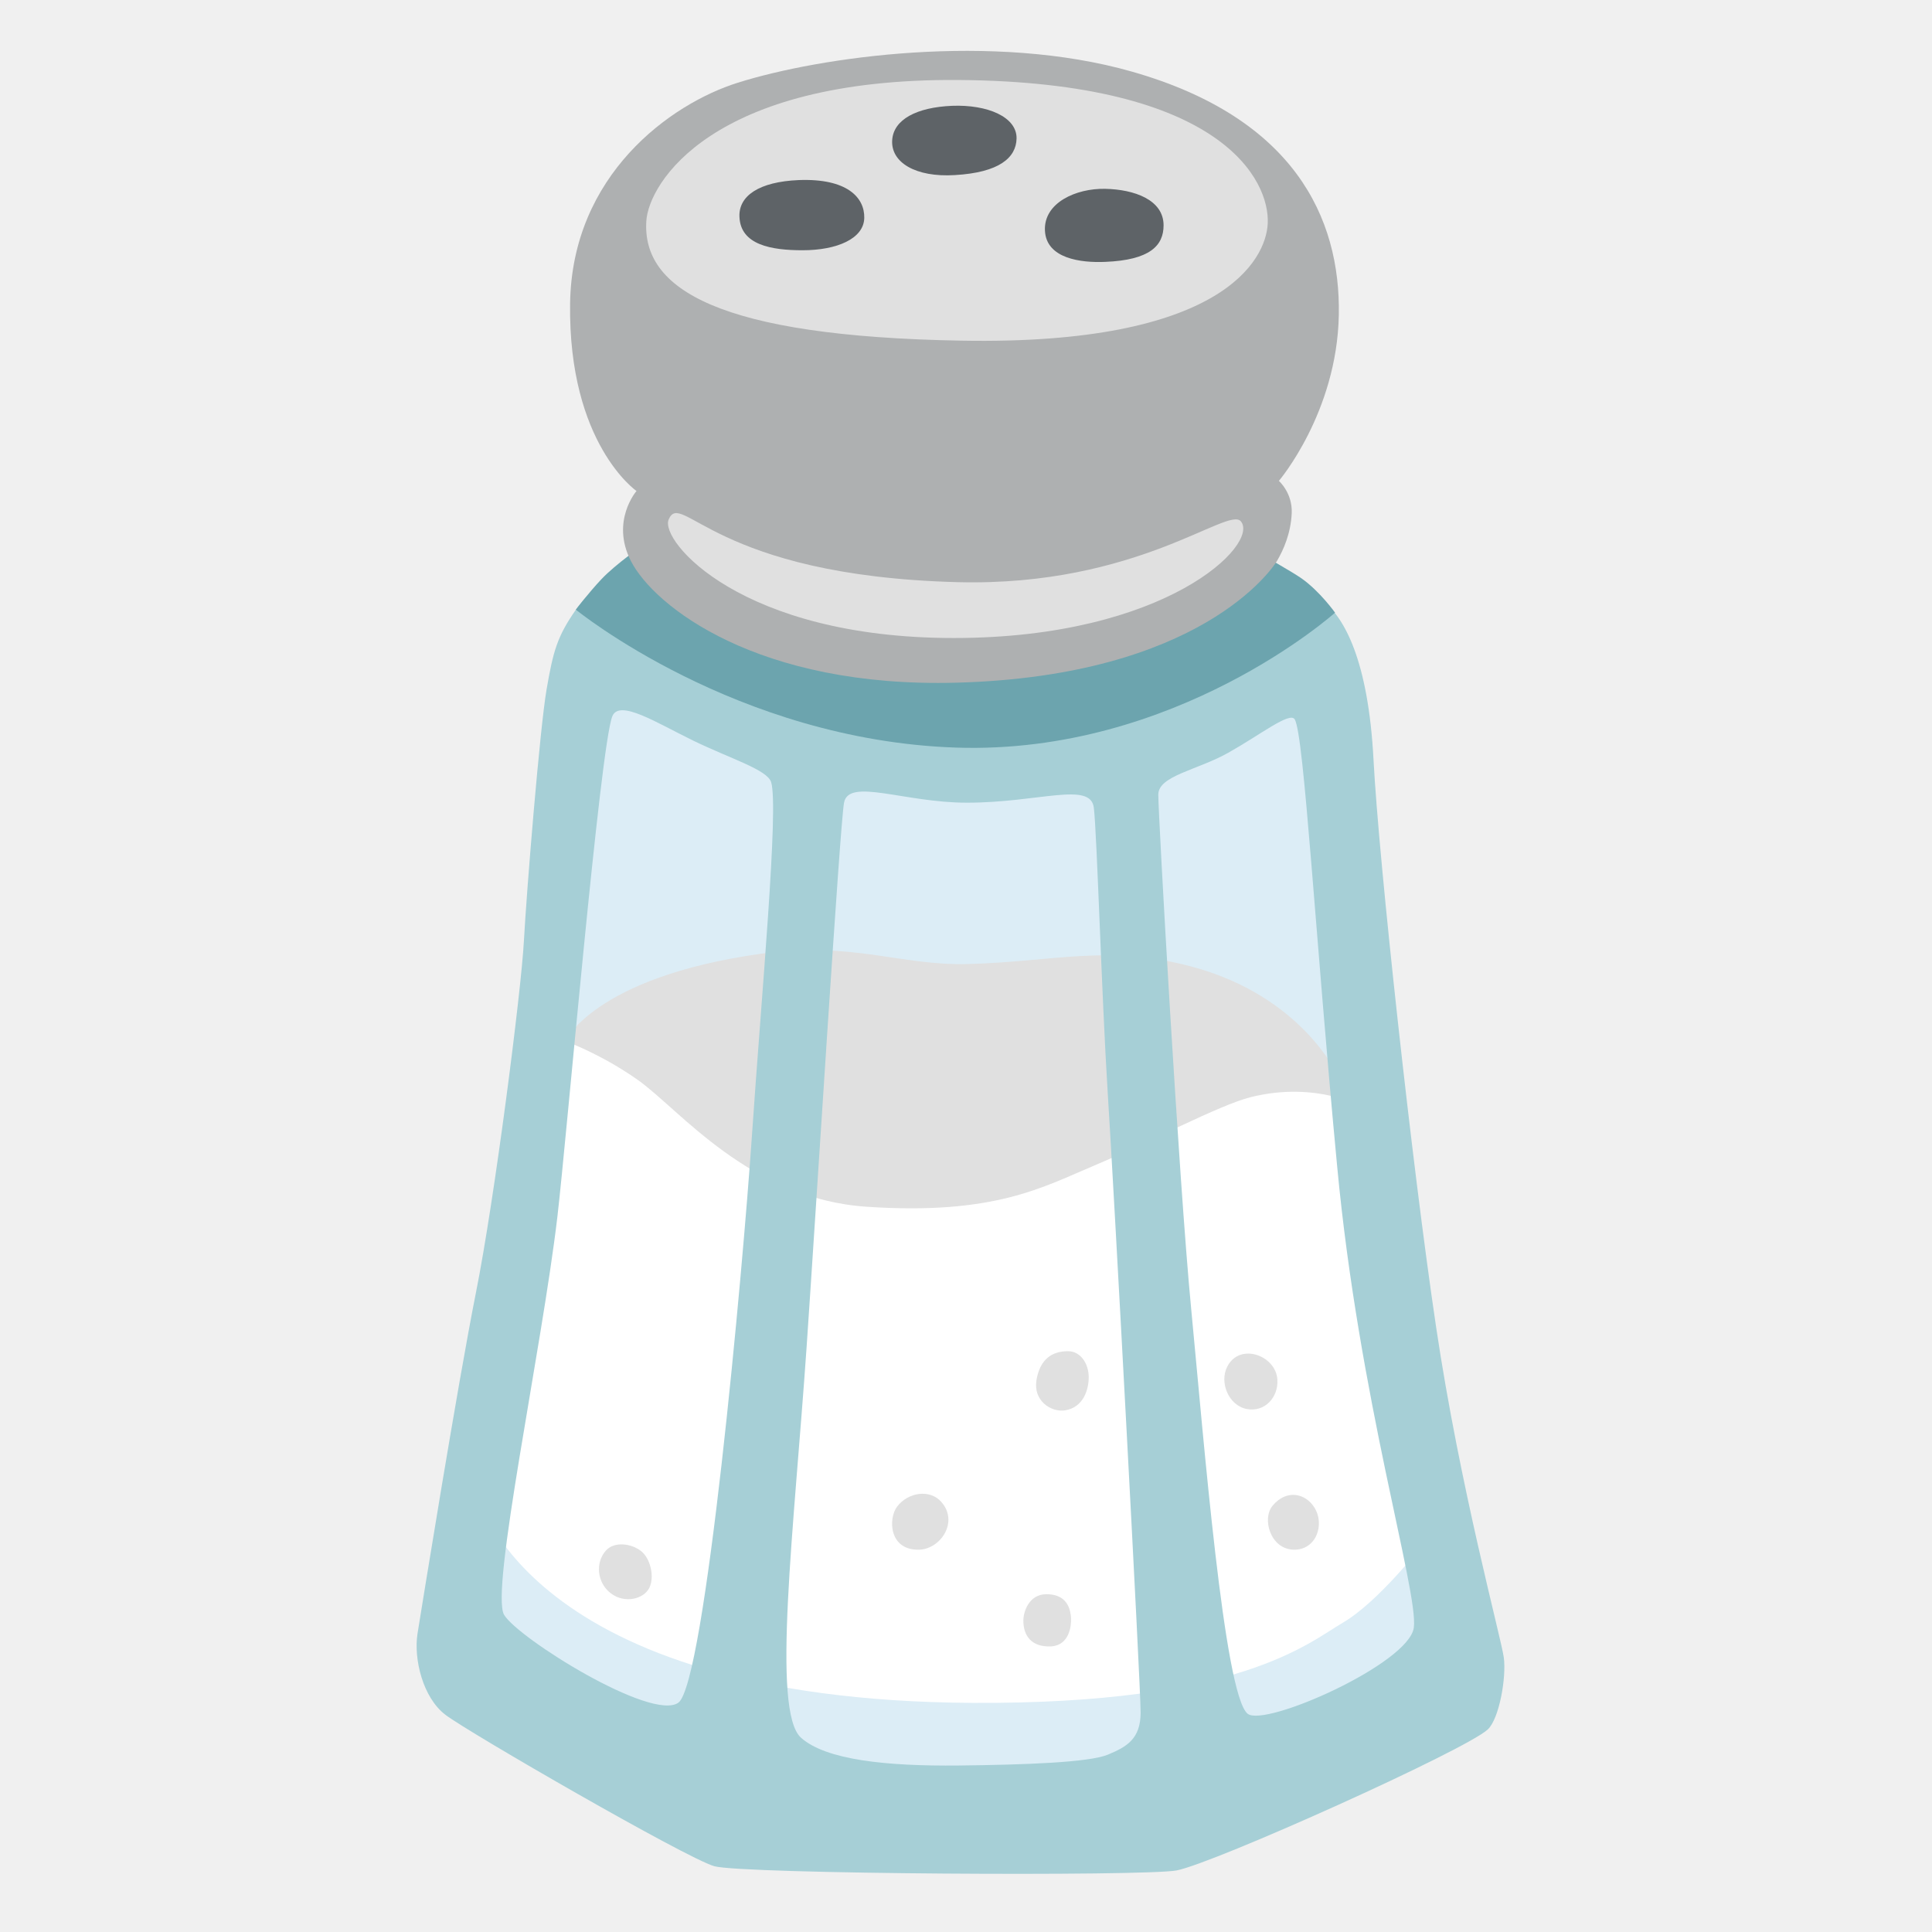
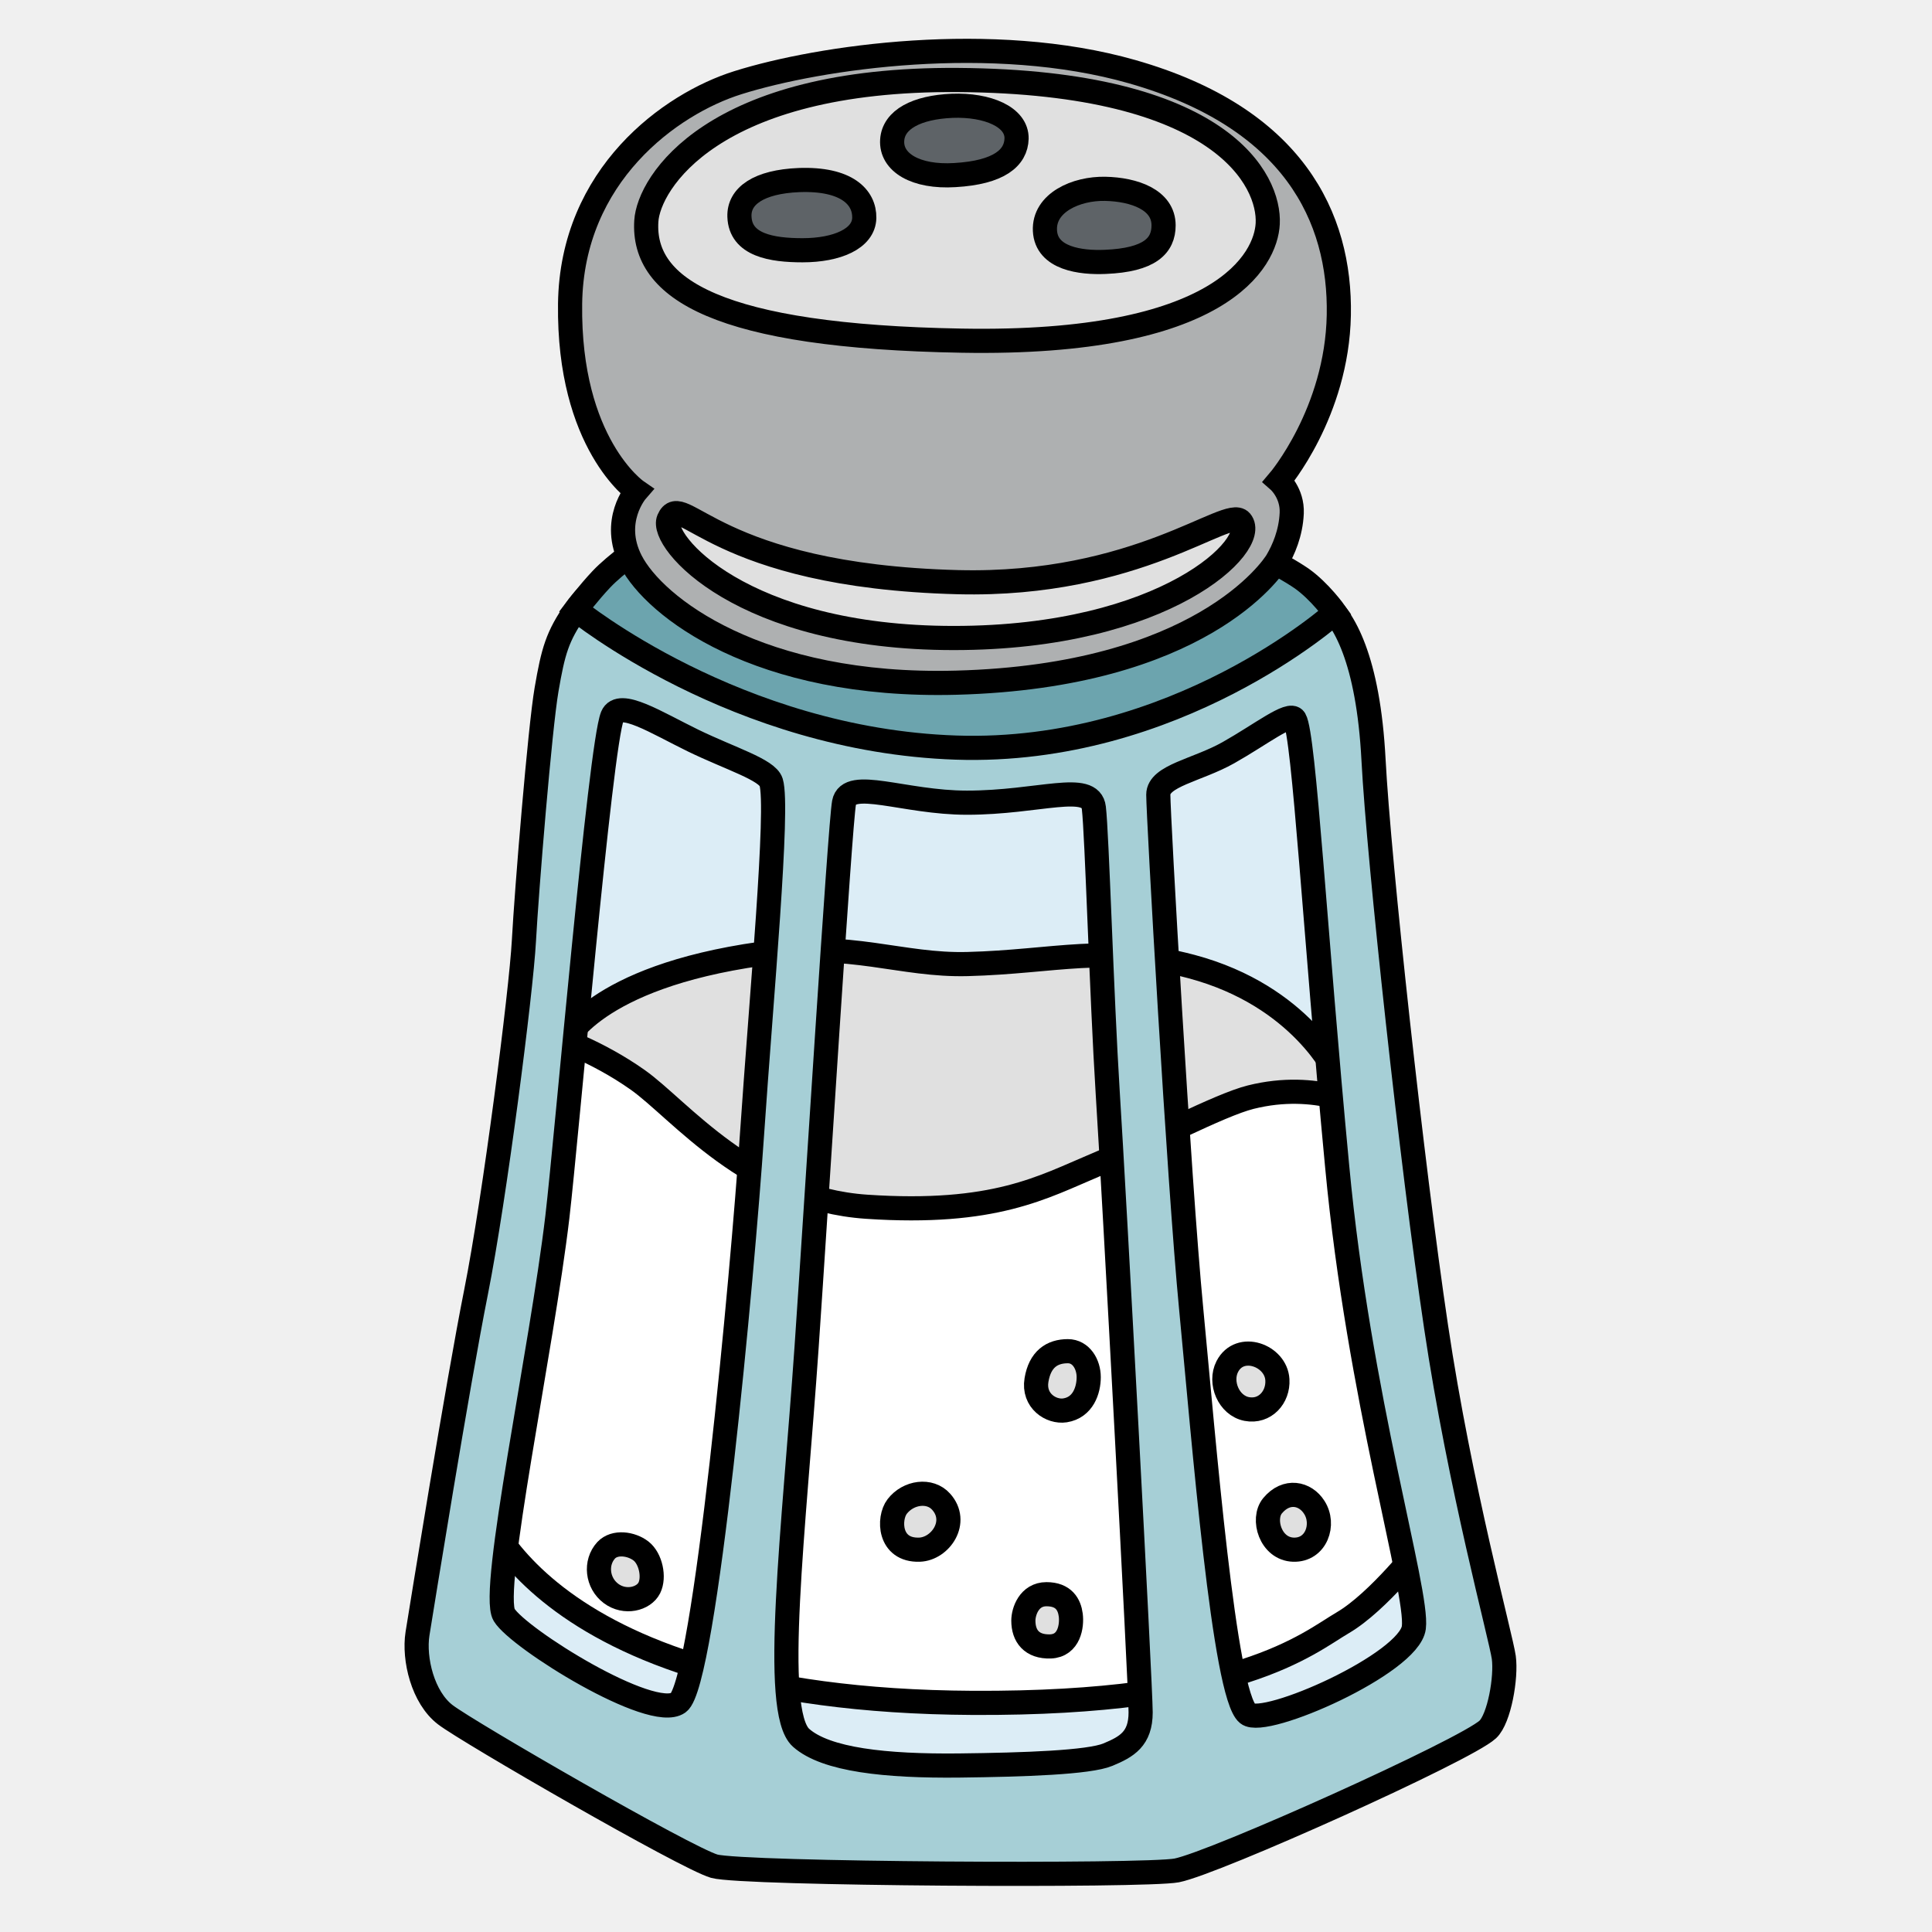
- <svg xmlns="http://www.w3.org/2000/svg" width="800px" height="800px" viewBox="0 0 128 128" aria-hidden="true" role="img" class="iconify iconify--noto" preserveAspectRatio="xMidYMid meet">
-   <path d="M48.83 32.34l-9.85 12.99l-8.14 63.68l14.85 10.71s26.56.86 27.84.29s21.99-9.57 21.99-9.57l-8-65.82l-10.99-13.13l-27.7.85z" fill="#dcedf6" />
-   <path d="M37.41 69.04s1.86-4.28 12.99-5.85c6.02-.85 9.26.8 13.72.68c5.76-.15 9.24-1.32 14.83.17c7.29 1.95 9.64 7.15 9.64 7.15s2.93 9.41 2.21 9.41s-56.54 8.42-56.54 8.42l3.15-19.98z" fill="#e0e0e0" />
-   <path d="M31.61 98.9s3.04 13.76 32.84 13.92c17.68.09 22.17-3.94 24.53-5.32c2.36-1.39 5.2-5.07 5.2-5.07l-1.93-17.41l-1.84-11.62s-3.12-1.82-7.55-.71c-2.08.52-6.77 3.02-10.27 4.49s-6.69 3.34-15.17 2.77c-7.77-.52-12.39-6.44-15.16-8.4s-5.54-2.85-5.54-2.85l-5.11 30.2z" fill="#ffffff" />
-   <path d="M70.75 89.52c-1.05 0-1.85.53-2.08 1.91s.97 2.15 1.89 2.01c1.2-.19 1.57-1.34 1.57-2.2c0-.86-.51-1.72-1.38-1.72z" fill="#e0e0e0" />
-   <path d="M81.31 90.54c-.54 1.05.09 2.58 1.29 2.81c1.2.23 2.1-.78 2.03-1.94c-.09-1.61-2.49-2.49-3.32-.87z" fill="#e0e0e0" />
-   <path d="M84.31 99.76c-.72.87-.14 2.86 1.38 2.91c1.52.05 2.11-1.69 1.38-2.81c-.59-.93-1.84-1.21-2.76-.1z" fill="#e0e0e0" />
-   <path d="M67.8 107.37c0 1.02.55 1.75 1.8 1.71c1.25-.05 1.43-1.38 1.34-2.08c-.09-.69-.46-1.38-1.61-1.38s-1.53 1.15-1.53 1.75z" fill="#e0e0e0" />
-   <path d="M62.35 99.49c-.74-.83-2.17-.64-2.91.32c-.6.78-.56 2.93 1.48 2.86c1.39-.05 2.63-1.85 1.43-3.18z" fill="#e0e0e0" />
-   <path d="M40.16 102.71c-.75.82-.6 2.17.32 2.86c.92.69 2.17.37 2.54-.37c.35-.71.09-1.94-.55-2.44s-1.75-.65-2.31-.05z" fill="#e0e0e0" />
-   <path d="M99.63 109.81c-.18-1.32-2.91-11.28-4.49-21.93c-1.59-10.66-3.79-30.84-4.14-37.53c-.35-6.69-1.98-9.44-3.31-10.5c-1.32-1.06-42.85-4.74-42.85-4.74s-4.95 2.79-6.69 5.29c-1.23 1.76-1.5 2.73-1.94 5.29c-.44 2.55-1.32 13.3-1.5 16.65c-.18 3.35-1.94 17.09-3.17 23.26c-1.23 6.17-3.61 20.97-3.88 22.64c-.26 1.67.35 4.23 1.85 5.37c1.5 1.15 15.96 9.5 17.81 10.03c1.85.53 28.55.68 30.64.28c2.51-.49 19.14-7.97 20.61-9.34c.76-.71 1.24-3.45 1.06-4.77zM49.82 75.2c-.62 9.14-3.11 36.37-4.88 37.61c-1.77 1.25-10.6-4.26-11.54-5.82s2.49-17.56 3.53-26.39c.61-5.2 2.83-31.16 3.64-33.15c.47-1.14 2.94.44 5.34 1.61c2.49 1.21 4.92 1.93 5.18 2.76c.52 1.67-.65 14.24-1.27 23.38zm23.58 41.05c-1.25.52-5.51.67-9.88.72c-4.82.05-8.8-.37-10.45-1.84c-1.97-1.77-.46-13.83.37-25.89c.63-9.14 2.21-34.64 2.48-36.06c.31-1.66 3.98 0 8.14 0c4.78 0 8.2-1.43 8.41.34c.21 1.77.51 12.34.92 18.89c.42 6.55 2.18 39.28 2.18 41.04s-.92 2.28-2.17 2.8zm20.27-8.42c-.31 2.39-9.88 6.63-11.01 5.71c-1.56-1.25-2.91-18.18-3.74-26.81c-.83-8.62-2.18-32.69-2.18-34.08c0-1.26 2.58-1.62 4.64-2.78c2.15-1.21 4.08-2.74 4.4-2.21c.62 1.04 1.35 14.24 2.81 29.61c1.44 15.39 5.39 28.17 5.08 30.56z" fill="#a6cfd6" />
-   <path d="M55.54 32.1L42.6 36.13s-1.78 1.21-2.76 2.25c-.84.89-1.69 2.01-1.69 2.01s10.6 8.65 25.19 9.14c14.59.49 25.11-8.94 25.11-8.94s-1-1.41-2.22-2.27c-1.22-.85-6.63-3.78-6.63-3.78L55.54 32.1z" fill="#6ca4ae" />
-   <path d="M42.17 32.53s-1.73 1.99-.37 4.64c1.55 3.02 8.42 8.41 21.55 8.06c16.18-.43 20.96-7.57 21.25-8.06c.43-.73.92-1.83.98-3.17c.06-1.34-.85-2.14-.85-2.14s3.85-4.52 3.97-10.99s-3-13.07-13.69-16.12c-9.24-2.64-20.7-.98-26.13.73c-4.46 1.4-11 6.11-11.11 14.65c-.12 9.28 4.4 12.4 4.4 12.4z" fill="#aeb0b1" />
-   <path d="M42.82 14.65c-.28 4.51 4.79 7.64 20.9 7.92c17.28.31 20.15-5.37 20.27-7.75c.15-2.84-2.99-9.4-20.51-9.52c-16.31-.12-20.51 6.84-20.66 9.35z" fill="#e0e0e0" />
-   <path d="M44.3 34.42c-.6 1.41 4.79 7.85 18.89 7.85s20.28-6.23 19.02-7.73c-.85-1.02-6.85 4.33-18.75 4.03c-16.18-.42-18.3-6.16-19.16-4.15z" fill="#e0e0e0" />
-   <path d="M48.99 14.35c.06 1.89 2.14 2.23 4.18 2.23c2.29 0 4.06-.77 4.09-2.14c.03-1.36-1.15-2.63-4.33-2.51c-2.67.11-3.99 1.06-3.94 2.42z" fill="#5e6367" />
-   <path d="M59.11 9.28c-.1 1.48 1.55 2.48 4.15 2.32c2.94-.17 4.06-1.15 4.09-2.42c.03-1.43-1.92-2.26-4.27-2.17c-2.36.1-3.88.91-3.97 2.27z" fill="#5e6367" />
-   <path d="M69.23 15.28c.09 1.86 2.39 2.14 3.99 2.07c2.97-.12 3.87-1.08 3.87-2.42c0-1.7-1.95-2.38-3.87-2.42s-4.08.92-3.99 2.77z" fill="#5e6367" />
+ <svg xmlns="http://www.w3.org/2000/svg" width="800px" height="800px" viewBox="0 0 128 128" aria-hidden="true" role="img" class="iconify iconify--noto" preserveAspectRatio="xMidYMid meet" version="1.1" id="svg17">
+   <defs id="defs17" />
+   <path d="M48.83 32.34l-9.85 12.99l-8.14 63.68l14.85 10.71s26.56.86 27.84.29s21.99-9.57 21.99-9.57l-8-65.82l-10.99-13.13l-27.7.85z" fill="#dcedf6" id="path1" style="stroke:#000000;stroke-opacity:1;stroke-width:1.6;stroke-dasharray:none" />
+   <path d="M37.41 69.04s1.86-4.28 12.99-5.85c6.02-.85 9.26.8 13.72.68c5.76-.15 9.24-1.32 14.83.17c7.29 1.95 9.64 7.15 9.64 7.15s2.93 9.41 2.21 9.41s-56.54 8.42-56.54 8.42l3.15-19.98z" fill="#e0e0e0" id="path2" style="stroke:#000000;stroke-opacity:1;stroke-width:1.6;stroke-dasharray:none" />
+   <path d="M31.61 98.9s3.04 13.76 32.84 13.92c17.68.09 22.17-3.94 24.53-5.32c2.36-1.39 5.2-5.07 5.2-5.07l-1.93-17.41l-1.84-11.62s-3.12-1.82-7.55-.71c-2.08.52-6.77 3.02-10.27 4.49s-6.69 3.34-15.17 2.77c-7.77-.52-12.39-6.44-15.16-8.4s-5.54-2.85-5.54-2.85l-5.11 30.2z" fill="#ffffff" id="path3" style="stroke:#000000;stroke-opacity:1;stroke-width:1.6;stroke-dasharray:none" />
+   <path d="M70.75 89.52c-1.05 0-1.85.53-2.08 1.91s.97 2.15 1.89 2.01c1.2-.19 1.57-1.34 1.57-2.2c0-.86-.51-1.72-1.38-1.72z" fill="#e0e0e0" id="path4" style="stroke:#000000;stroke-opacity:1;stroke-width:1.6;stroke-dasharray:none" />
+   <path d="M81.31 90.54c-.54 1.05.09 2.58 1.29 2.81c1.2.23 2.1-.78 2.03-1.94c-.09-1.61-2.49-2.49-3.32-.87z" fill="#e0e0e0" id="path5" style="stroke:#000000;stroke-opacity:1;stroke-width:1.6;stroke-dasharray:none" />
+   <path d="M84.31 99.76c-.72.87-.14 2.86 1.38 2.91c1.52.05 2.11-1.69 1.38-2.81c-.59-.93-1.84-1.21-2.76-.1z" fill="#e0e0e0" id="path6" style="stroke:#000000;stroke-opacity:1;stroke-width:1.6;stroke-dasharray:none" />
+   <path d="M67.8 107.37c0 1.02.55 1.75 1.8 1.71c1.25-.05 1.43-1.38 1.34-2.08c-.09-.69-.46-1.38-1.61-1.38s-1.53 1.15-1.53 1.75z" fill="#e0e0e0" id="path7" style="stroke:#000000;stroke-opacity:1;stroke-width:1.6;stroke-dasharray:none" />
+   <path d="M62.35 99.49c-.74-.83-2.17-.64-2.91.32c-.6.78-.56 2.93 1.48 2.86c1.39-.05 2.63-1.85 1.43-3.18z" fill="#e0e0e0" id="path8" style="stroke:#000000;stroke-opacity:1;stroke-width:1.6;stroke-dasharray:none" />
+   <path d="M40.16 102.71c-.75.82-.6 2.17.32 2.86c.92.69 2.17.37 2.54-.37c.35-.71.09-1.94-.55-2.44s-1.75-.65-2.31-.05z" fill="#e0e0e0" id="path9" style="stroke:#000000;stroke-opacity:1;stroke-width:1.6;stroke-dasharray:none" />
+   <path d="M99.63 109.81c-.18-1.32-2.91-11.28-4.49-21.93c-1.59-10.66-3.79-30.84-4.14-37.53c-.35-6.69-1.98-9.44-3.31-10.5c-1.32-1.06-42.85-4.74-42.85-4.74s-4.95 2.79-6.69 5.29c-1.23 1.76-1.5 2.73-1.94 5.29c-.44 2.55-1.32 13.3-1.5 16.65c-.18 3.35-1.94 17.09-3.17 23.26c-1.23 6.17-3.61 20.97-3.88 22.64c-.26 1.67.35 4.23 1.85 5.37c1.5 1.15 15.96 9.5 17.81 10.03c1.85.53 28.55.68 30.64.28c2.51-.49 19.14-7.97 20.61-9.34c.76-.71 1.24-3.45 1.06-4.77zM49.82 75.2c-.62 9.14-3.11 36.37-4.88 37.61c-1.77 1.25-10.6-4.26-11.54-5.82s2.49-17.56 3.53-26.39c.61-5.2 2.83-31.16 3.64-33.15c.47-1.14 2.94.44 5.34 1.61c2.49 1.21 4.92 1.93 5.18 2.76c.52 1.67-.65 14.24-1.27 23.38zm23.58 41.05c-1.25.52-5.51.67-9.88.72c-4.82.05-8.8-.37-10.45-1.84c-1.97-1.77-.46-13.83.37-25.89c.63-9.14 2.21-34.64 2.48-36.06c.31-1.66 3.98 0 8.14 0c4.78 0 8.2-1.43 8.41.34c.21 1.77.51 12.34.92 18.89c.42 6.55 2.18 39.28 2.18 41.04s-.92 2.28-2.17 2.8zm20.27-8.42c-.31 2.39-9.88 6.63-11.01 5.71c-1.56-1.25-2.91-18.18-3.74-26.81c-.83-8.62-2.18-32.69-2.18-34.08c0-1.26 2.58-1.62 4.64-2.78c2.15-1.21 4.08-2.74 4.4-2.21c.62 1.04 1.35 14.24 2.81 29.61c1.44 15.39 5.39 28.17 5.08 30.56z" fill="#a6cfd6" id="path10" style="stroke:#000000;stroke-opacity:1;stroke-width:1.6;stroke-dasharray:none" />
+   <path d="M55.54 32.1L42.6 36.13s-1.78 1.21-2.76 2.25c-.84.89-1.69 2.01-1.69 2.01s10.6 8.65 25.19 9.14c14.59.49 25.11-8.94 25.11-8.94s-1-1.41-2.22-2.27c-1.22-.85-6.63-3.78-6.63-3.78L55.54 32.1z" fill="#6ca4ae" id="path11" style="stroke:#000000;stroke-opacity:1;stroke-width:1.6;stroke-dasharray:none" />
+   <path d="M42.17 32.53s-1.73 1.99-.37 4.64c1.55 3.02 8.42 8.41 21.55 8.06c16.18-.43 20.96-7.57 21.25-8.06c.43-.73.92-1.83.98-3.17c.06-1.34-.85-2.14-.85-2.14s3.85-4.52 3.97-10.99s-3-13.07-13.69-16.12c-9.24-2.64-20.7-.98-26.13.73c-4.46 1.4-11 6.11-11.11 14.65c-.12 9.28 4.4 12.4 4.4 12.4z" fill="#aeb0b1" id="path12" style="stroke:#000000;stroke-opacity:1;stroke-width:1.6;stroke-dasharray:none" />
+   <path d="M42.82 14.65c-.28 4.51 4.79 7.64 20.9 7.92c17.28.31 20.15-5.37 20.27-7.75c.15-2.84-2.99-9.4-20.51-9.52c-16.31-.12-20.51 6.84-20.66 9.35z" fill="#e0e0e0" id="path13" style="stroke:#000000;stroke-opacity:1;stroke-width:1.6;stroke-dasharray:none" />
+   <path d="M44.3 34.42c-.6 1.41 4.79 7.85 18.89 7.85s20.28-6.23 19.02-7.73c-.85-1.02-6.85 4.33-18.75 4.03c-16.18-.42-18.3-6.16-19.16-4.15z" fill="#e0e0e0" id="path14" style="stroke:#000000;stroke-opacity:1;stroke-width:1.6;stroke-dasharray:none" />
+   <path d="M48.99 14.35c.06 1.89 2.14 2.23 4.18 2.23c2.29 0 4.06-.77 4.09-2.14c.03-1.36-1.15-2.63-4.33-2.51c-2.67.11-3.99 1.06-3.94 2.42z" fill="#5e6367" id="path15" style="stroke:#000000;stroke-opacity:1;stroke-width:1.6;stroke-dasharray:none" />
+   <path d="M59.11 9.28c-.1 1.48 1.55 2.48 4.15 2.32c2.94-.17 4.06-1.15 4.09-2.42c.03-1.43-1.92-2.26-4.27-2.17c-2.36.1-3.88.91-3.97 2.27z" fill="#5e6367" id="path16" style="stroke:#000000;stroke-opacity:1;stroke-width:1.6;stroke-dasharray:none" />
+   <path d="M69.23 15.28c.09 1.86 2.39 2.14 3.99 2.07c2.97-.12 3.87-1.08 3.87-2.42c0-1.7-1.95-2.38-3.87-2.42s-4.08.92-3.99 2.77z" fill="#5e6367" id="path17" style="stroke:#000000;stroke-opacity:1;stroke-width:1.6;stroke-dasharray:none" />
</svg>
